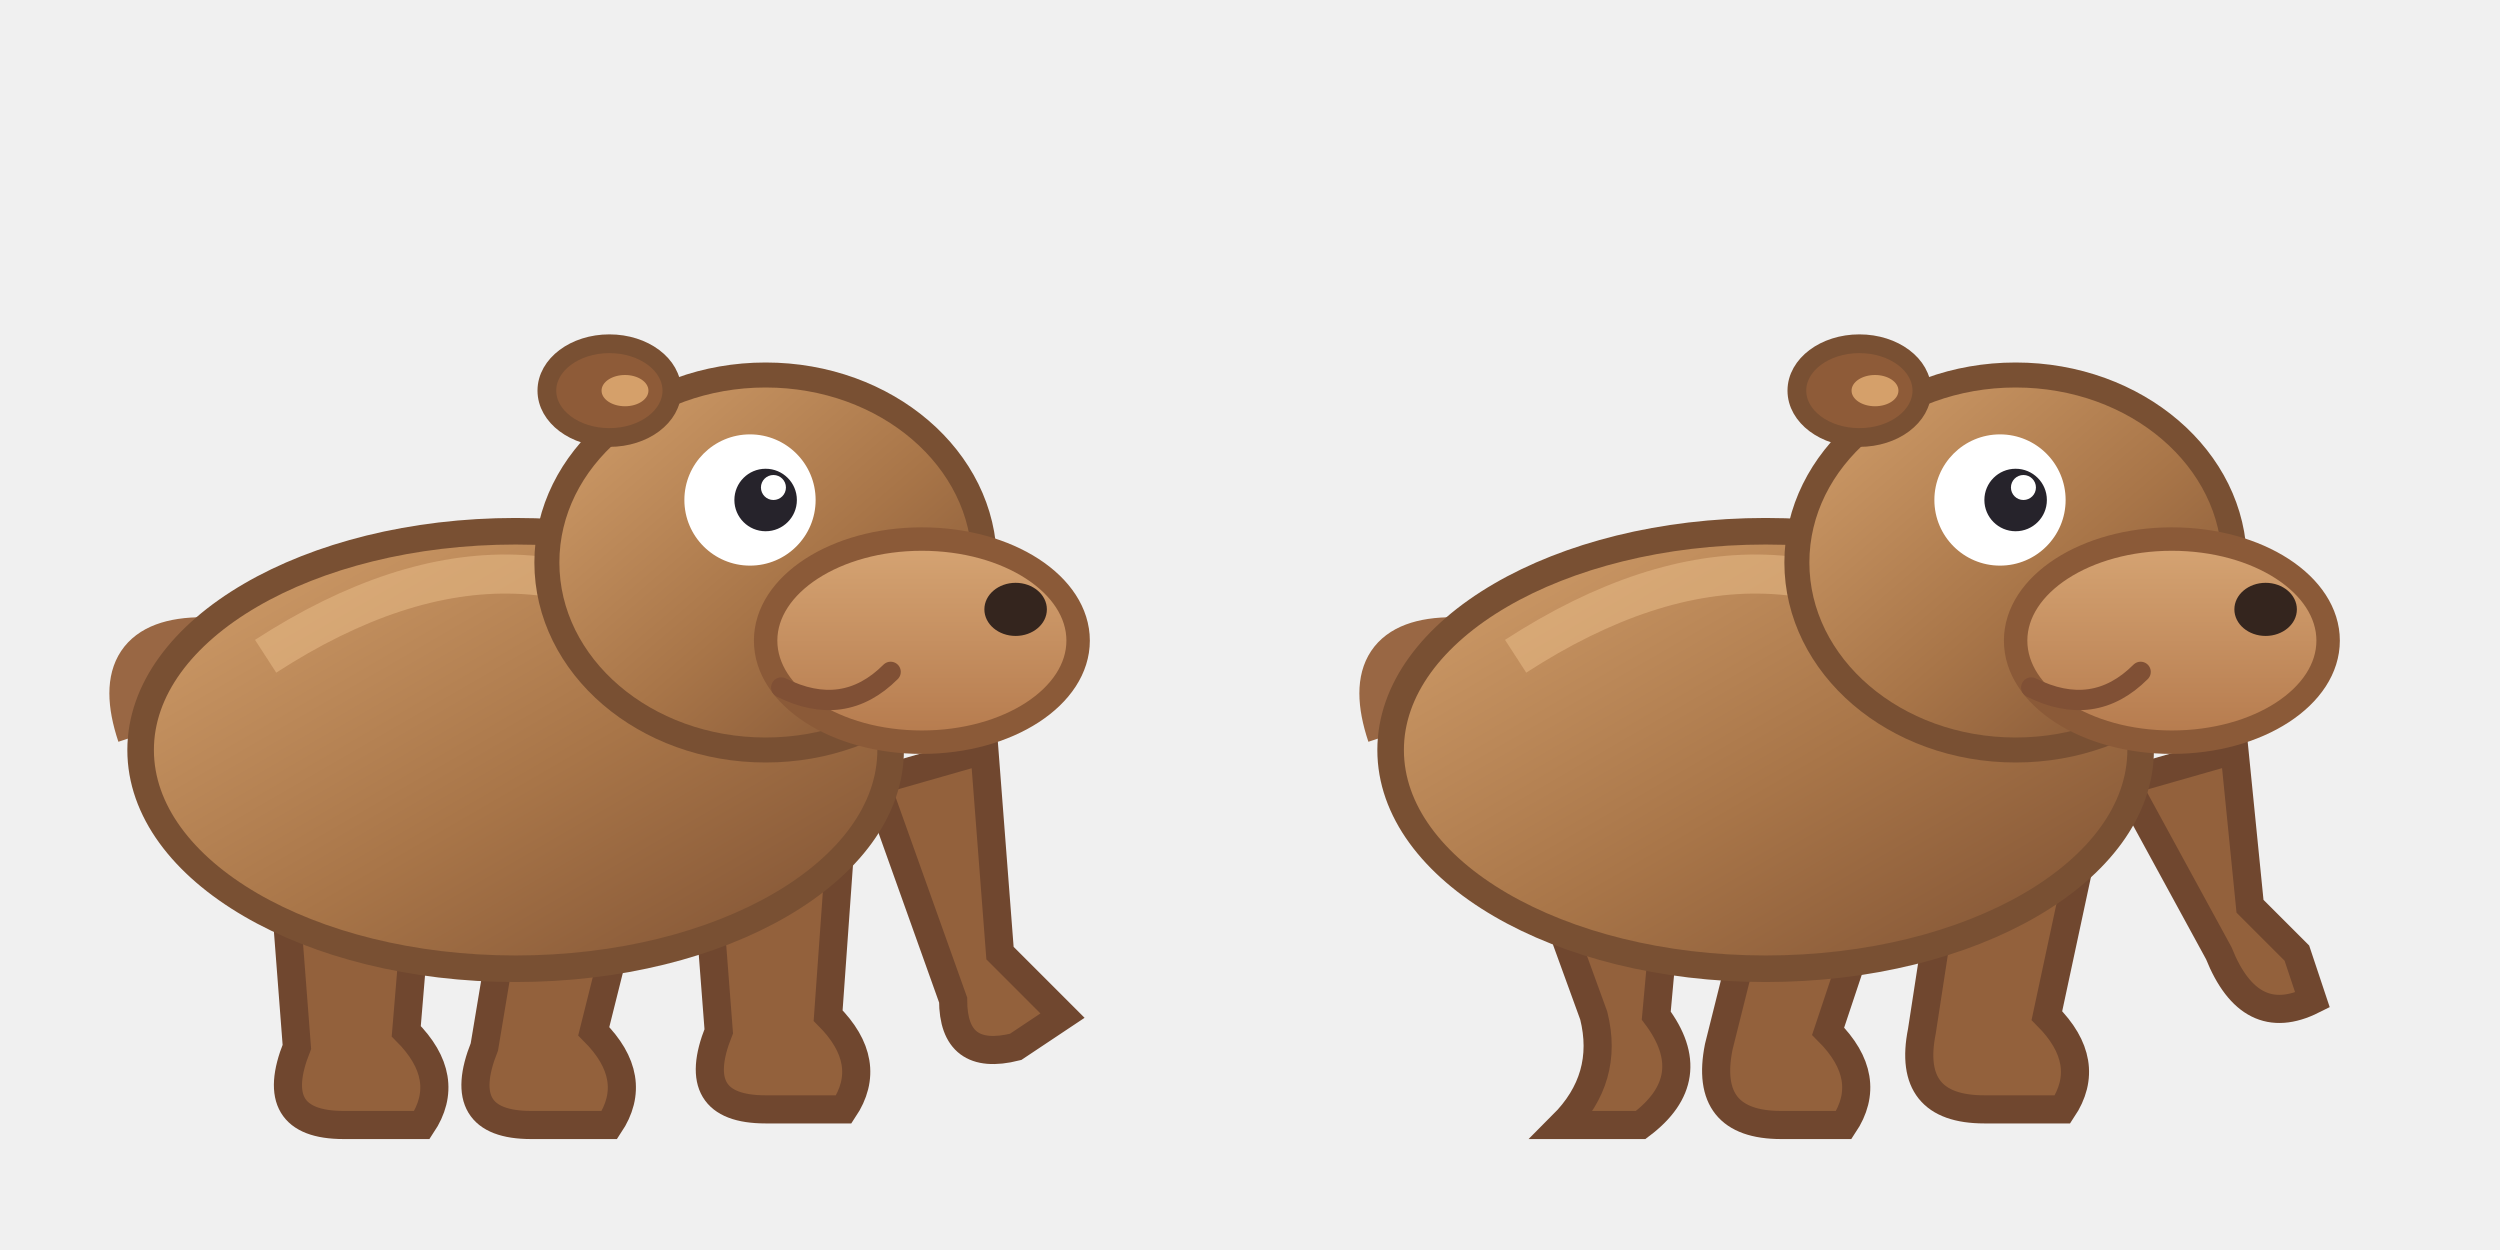
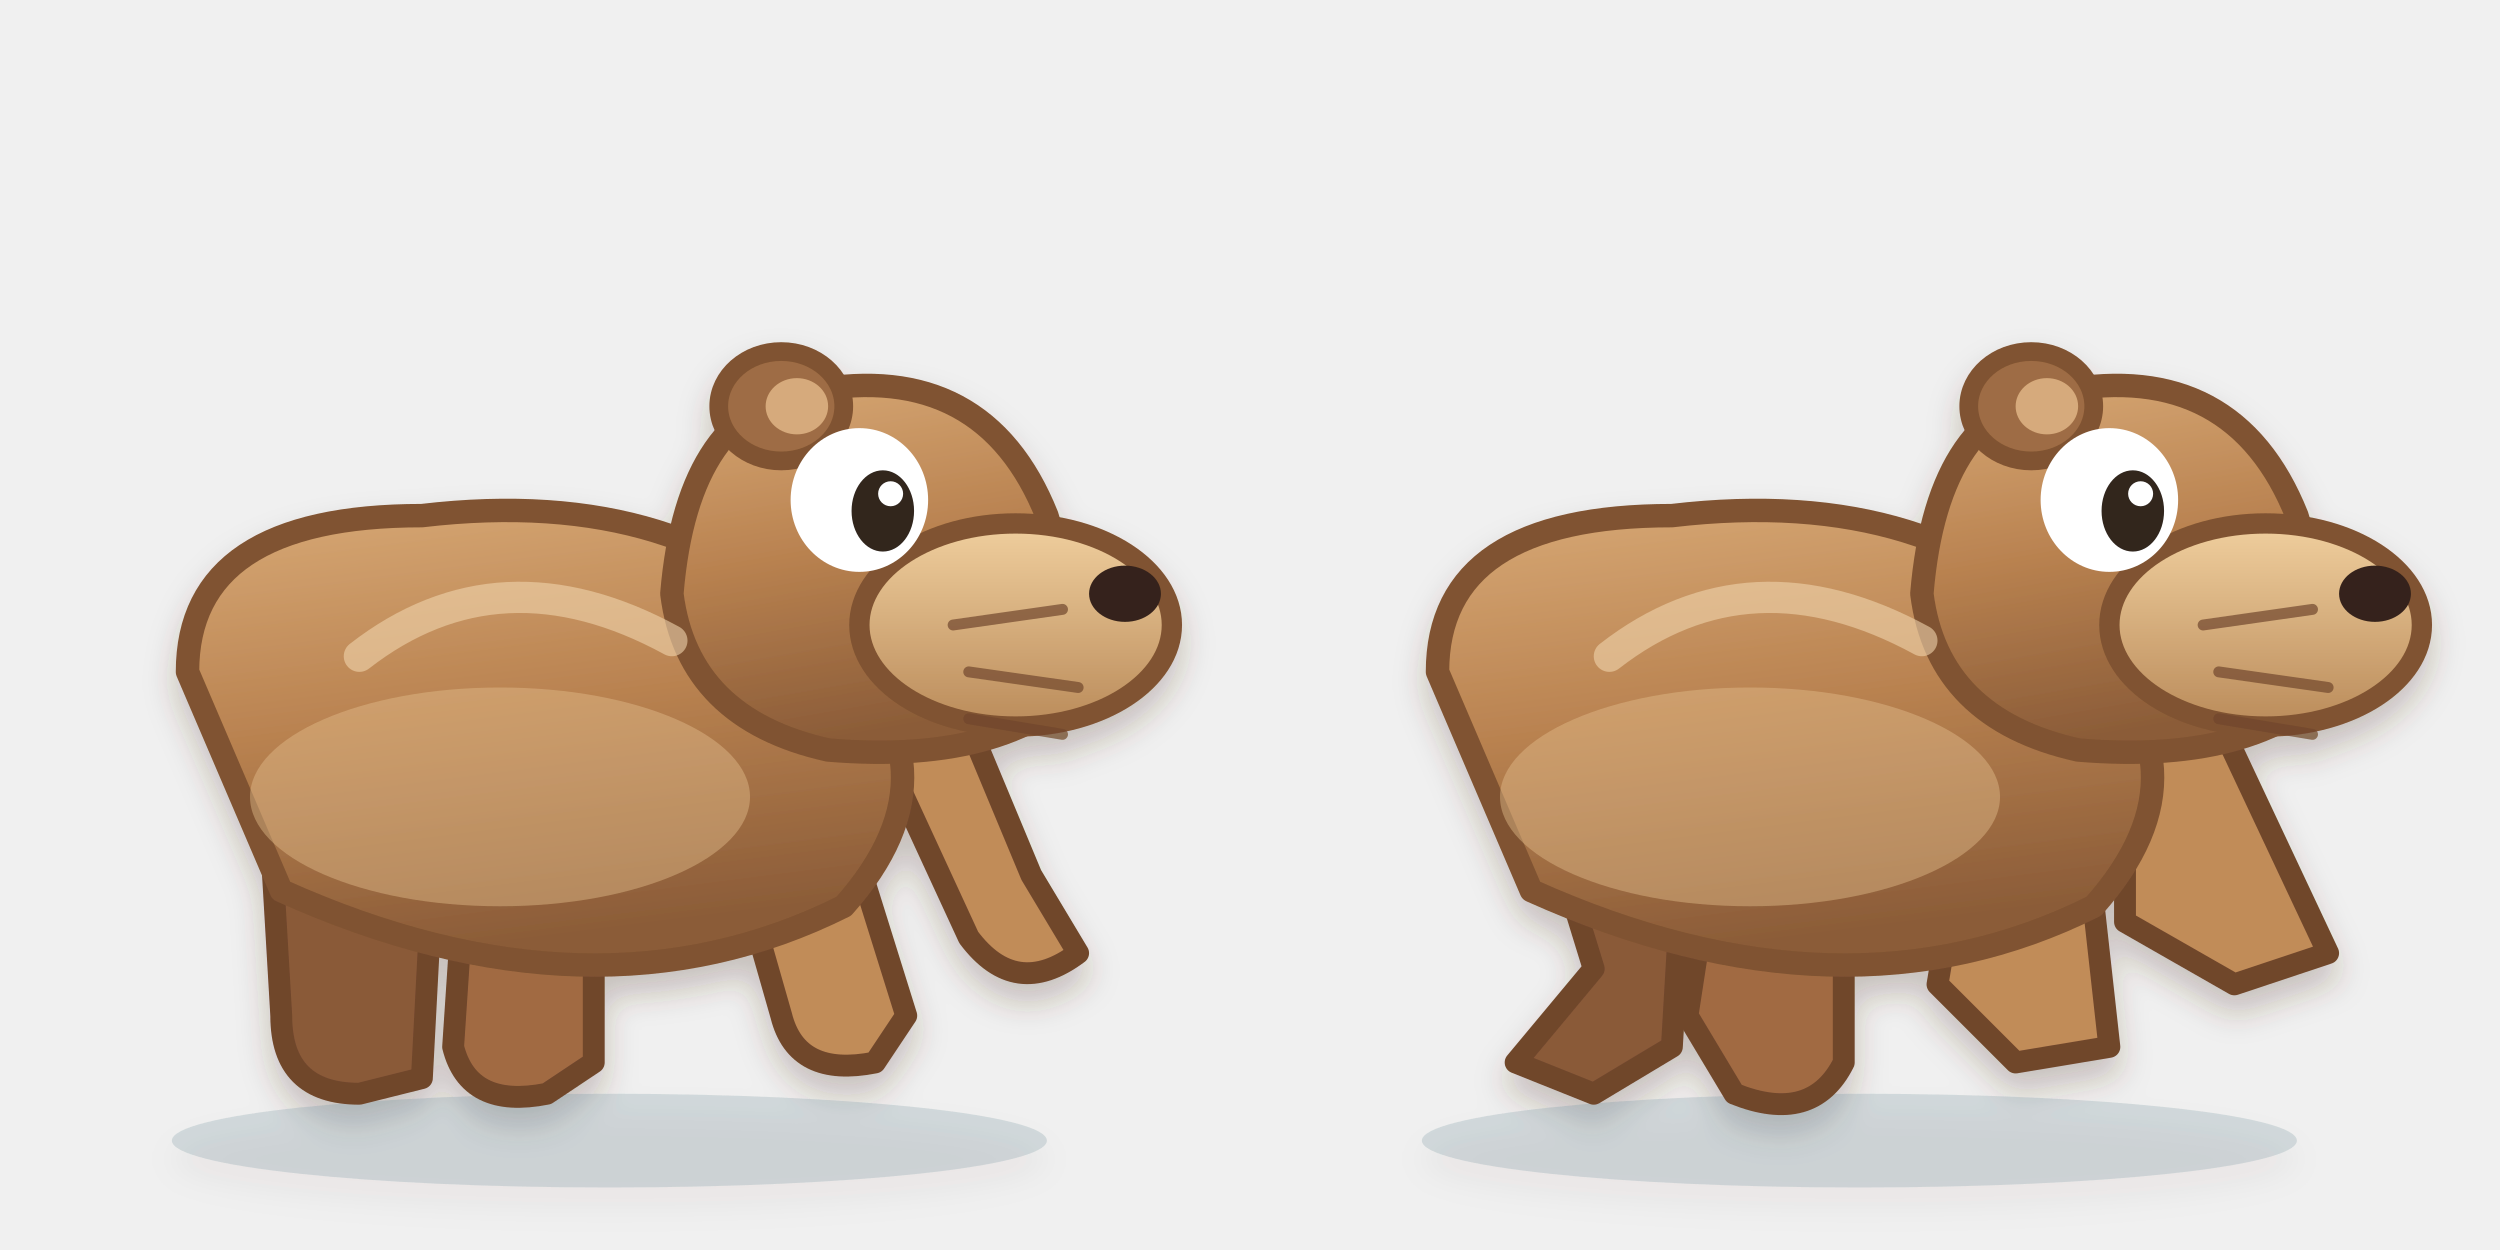
<svg xmlns="http://www.w3.org/2000/svg" width="160" height="80" viewBox="0 0 160 80">
  <defs>
-     <linearGradient id="bodyGrad" x1="0" y1="0" x2="1" y2="1">
-       <stop stop-color="#d4a16d" />
-       <stop offset=".55" stop-color="#a87548" />
-       <stop offset="1" stop-color="#7c4f32" />
+     <linearGradient id="fur" x1="0" y1="0" x2=".2" y2="1">
+       <stop stop-color="#d7a875" />
+       <stop offset=".5" stop-color="#b98250" />
+       <stop offset="1" stop-color="#8b5c38" />
    </linearGradient>
-     <linearGradient id="muzzleGrad" x1="0" y1="0" x2="0" y2="1">
-       <stop stop-color="#d6a574" />
-       <stop offset="1" stop-color="#b57a4d" />
+     <linearGradient id="muzzle" x1="0" y1="0" x2="0" y2="1">
+       <stop stop-color="#f0cf9e" />
+       <stop offset="1" stop-color="#ba8b5a" />
    </linearGradient>
+     <filter id="ds">
+       <feDropShadow dx="0" dy="1.2" stdDeviation="1" flood-color="#52341f" flood-opacity=".25" />
+     </filter>
  </defs>
-   <g transform="translate(0 0)">
-     <g stroke="#70472f" stroke-width="1.8" fill="#93613c">
-       <path d="M18 54 L19 67 Q17 72 22 72 L27 72 Q29 69 26 66 L27 54Z" />
-       <path d="M33 55 L31 67 Q29 72 34 72 L39 72 Q41 69 38 66 L41 54Z" />
-       <path d="M45 53 L46 66 Q44 71 49 71 L54 71 Q56 68 53 65 L54 51Z" />
-       <path d="M56 50 L61 64 Q61 68 65 67 L68 65 L64 61 L63 48Z" />
-     </g>
-     <path d="M9 47 Q7 41 13 41 Q18 43 15 48 Q12 50 11 46" fill="none" stroke="#996744" stroke-width="3" />
-     <ellipse cx="33" cy="48" rx="24" ry="14" fill="url(#bodyGrad)" stroke="#795033" stroke-width="1.7" />
-     <path d="M17 42 Q34 31 47 43" fill="none" stroke="#e5b784" stroke-width="2.5" opacity=".6" />
-     <ellipse cx="49" cy="36" rx="14" ry="12" fill="url(#bodyGrad)" stroke="#795033" stroke-width="1.6" />
-     <ellipse cx="59" cy="41" rx="10" ry="6.5" fill="url(#muzzleGrad)" stroke="#8b5a38" stroke-width="1.5" />
-     <ellipse cx="65" cy="39" rx="2" ry="1.7" fill="#34251e" />
-     <circle cx="48" cy="32" r="4.2" fill="#fff" />
-     <circle cx="49" cy="32" r="2" fill="#26232b" />
-     <circle cx="49.5" cy="31.2" r=".8" fill="#fff" />
-     <ellipse cx="39" cy="25" rx="4" ry="3" fill="#8e5b38" stroke="#795033" stroke-width="1.2" />
-     <ellipse cx="40" cy="25" rx="1.5" ry="1" fill="#d5a06a" />
-     <path d="M50 44 Q54 46 57 43" fill="none" stroke="#805035" stroke-width="1.3" stroke-linecap="round" />
+   <g filter="url(#ds)" stroke-linecap="round" stroke-linejoin="round">
+     <ellipse cx="39" cy="73" rx="28" ry="3" fill="#456a762c" stroke="none" />
+     <path d="M17 48 L18 65 Q18 70 23 70 L27 69 L28 50Z" fill="#8a5a38" stroke="#70462c" stroke-width="1.4" />
+     <path d="M30 52 L29 67 Q30 71 35 70 L38 68 L38 52Z" fill="#a16b42" stroke="#70462c" stroke-width="1.4" />
+     <path d="M46 51 L50 65 Q51 69 56 68 L58 65 L53 49Z" fill="#c18c58" stroke="#70462c" stroke-width="1.4" />
+     <path d="M56 47 L62 60 Q65 64 69 61 L66 56 L61 44Z" fill="#c18c58" stroke="#70462c" stroke-width="1.4" />
+     <path d="M12 43 Q12 33 27 33 Q44 31 53 41 Q62 49 54 58 Q38 66 18 57Z" fill="url(#fur)" stroke="#805331" stroke-width="1.5" />
+     <ellipse cx="32" cy="51" rx="16" ry="7" fill="#e3bd8c" opacity=".45" stroke="none" />
+     <path d="M43 38 Q44 26 52 25 Q63 23 67 33 L70 43 Q65 49 53 48 Q44 46 43 38Z" fill="url(#fur)" stroke="#805331" stroke-width="1.5" />
+     <ellipse cx="65" cy="40" rx="10" ry="6.5" fill="url(#muzzle)" stroke="#805331" stroke-width="1.3" />
+     <ellipse cx="72" cy="38" rx="2.3" ry="1.8" fill="#35231b" />
+     <ellipse cx="50" cy="26" rx="4" ry="3.5" fill="#9e6c44" stroke="#805331" stroke-width="1.2" />
+     <ellipse cx="51" cy="26" rx="2" ry="1.8" fill="#d6aa7b" />
+     <ellipse cx="55" cy="32" rx="4.4" ry="4.6" fill="#fff" />
+     <ellipse cx="56.5" cy="32.7" rx="2" ry="2.6" fill="#30261f" />
+     <circle cx="57" cy="31.6" r=".8" fill="#fff" />
+     <path d="M62 43 l7 1 M62 46 l6 1 M61 40 l7 -1" stroke="#70462c" stroke-width=".7" opacity=".7" />
+     <path d="M23 42 Q32 35 43 41" stroke="#f0d4ab" stroke-width="2" opacity=".6" fill="none" />
  </g>
-   <g transform="translate(80 0)">
-     <g stroke="#70472f" stroke-width="1.8" fill="#93613c">
-       <path d="M18 54 L22 65 Q23 69 20 72 L25 72 Q29 69 26 65 L27 54Z" />
-       <path d="M33 55 L30 67 Q29 72 34 72 L38 72 Q40 69 37 66 L41 54Z" />
-       <path d="M45 53 L43 66 Q42 71 47 71 L52 71 Q54 68 51 65 L54 51Z" />
-       <path d="M56 50 L62 61 Q64 66 68 64 L67 61 L64 58 L63 48Z" />
-     </g>
-     <path d="M9 47 Q7 41 13 41 Q18 43 15 48 Q12 50 11 46" fill="none" stroke="#996744" stroke-width="3" />
-     <ellipse cx="33" cy="48" rx="24" ry="14" fill="url(#bodyGrad)" stroke="#795033" stroke-width="1.7" />
-     <path d="M17 42 Q34 31 47 43" fill="none" stroke="#e5b784" stroke-width="2.5" opacity=".6" />
-     <ellipse cx="49" cy="36" rx="14" ry="12" fill="url(#bodyGrad)" stroke="#795033" stroke-width="1.6" />
-     <ellipse cx="59" cy="41" rx="10" ry="6.5" fill="url(#muzzleGrad)" stroke="#8b5a38" stroke-width="1.5" />
-     <ellipse cx="65" cy="39" rx="2" ry="1.7" fill="#34251e" />
-     <circle cx="48" cy="32" r="4.2" fill="#fff" />
-     <circle cx="49" cy="32" r="2" fill="#26232b" />
-     <circle cx="49.5" cy="31.2" r=".8" fill="#fff" />
-     <ellipse cx="39" cy="25" rx="4" ry="3" fill="#8e5b38" stroke="#795033" stroke-width="1.2" />
-     <ellipse cx="40" cy="25" rx="1.5" ry="1" fill="#d5a06a" />
-     <path d="M50 44 Q54 46 57 43" fill="none" stroke="#805035" stroke-width="1.3" stroke-linecap="round" />
+   <g transform="translate(80 0)" filter="url(#ds)" stroke-linecap="round" stroke-linejoin="round">
+     <ellipse cx="39" cy="73" rx="28" ry="3" fill="#456a762c" stroke="none" />
+     <path d="M18 49 L22 62 L17 68 L22 70 L27 67 L28 50Z" fill="#8a5a38" stroke="#70462c" stroke-width="1.4" />
+     <path d="M30 52 L28 65 L31 70 Q36 72 38 68 L38 52Z" fill="#a16b42" stroke="#70462c" stroke-width="1.4" />
+     <path d="M46 51 L44 63 L49 68 L55 67 L53 49Z" fill="#c18c58" stroke="#70462c" stroke-width="1.4" />
+     <path d="M56 47 L56 59 L63 63 L69 61 L61 44Z" fill="#c18c58" stroke="#70462c" stroke-width="1.4" />
+     <path d="M12 43 Q12 33 27 33 Q44 31 53 41 Q62 49 54 58 Q38 66 18 57Z" fill="url(#fur)" stroke="#805331" stroke-width="1.5" />
+     <ellipse cx="32" cy="51" rx="16" ry="7" fill="#e3bd8c" opacity=".45" stroke="none" />
+     <path d="M43 38 Q44 26 52 25 Q63 23 67 33 L70 43 Q65 49 53 48 Q44 46 43 38Z" fill="url(#fur)" stroke="#805331" stroke-width="1.5" />
+     <ellipse cx="65" cy="40" rx="10" ry="6.5" fill="url(#muzzle)" stroke="#805331" stroke-width="1.3" />
+     <ellipse cx="72" cy="38" rx="2.3" ry="1.8" fill="#35231b" />
+     <ellipse cx="50" cy="26" rx="4" ry="3.5" fill="#9e6c44" stroke="#805331" stroke-width="1.2" />
+     <ellipse cx="51" cy="26" rx="2" ry="1.8" fill="#d6aa7b" />
+     <ellipse cx="55" cy="32" rx="4.4" ry="4.6" fill="#fff" />
+     <ellipse cx="56.5" cy="32.7" rx="2" ry="2.6" fill="#30261f" />
+     <circle cx="57" cy="31.6" r=".8" fill="#fff" />
+     <path d="M62 43 l7 1 M62 46 l6 1 M61 40 l7 -1" stroke="#70462c" stroke-width=".7" opacity=".7" />
+     <path d="M23 42 Q32 35 43 41" stroke="#f0d4ab" stroke-width="2" opacity=".6" fill="none" />
  </g>
</svg>
